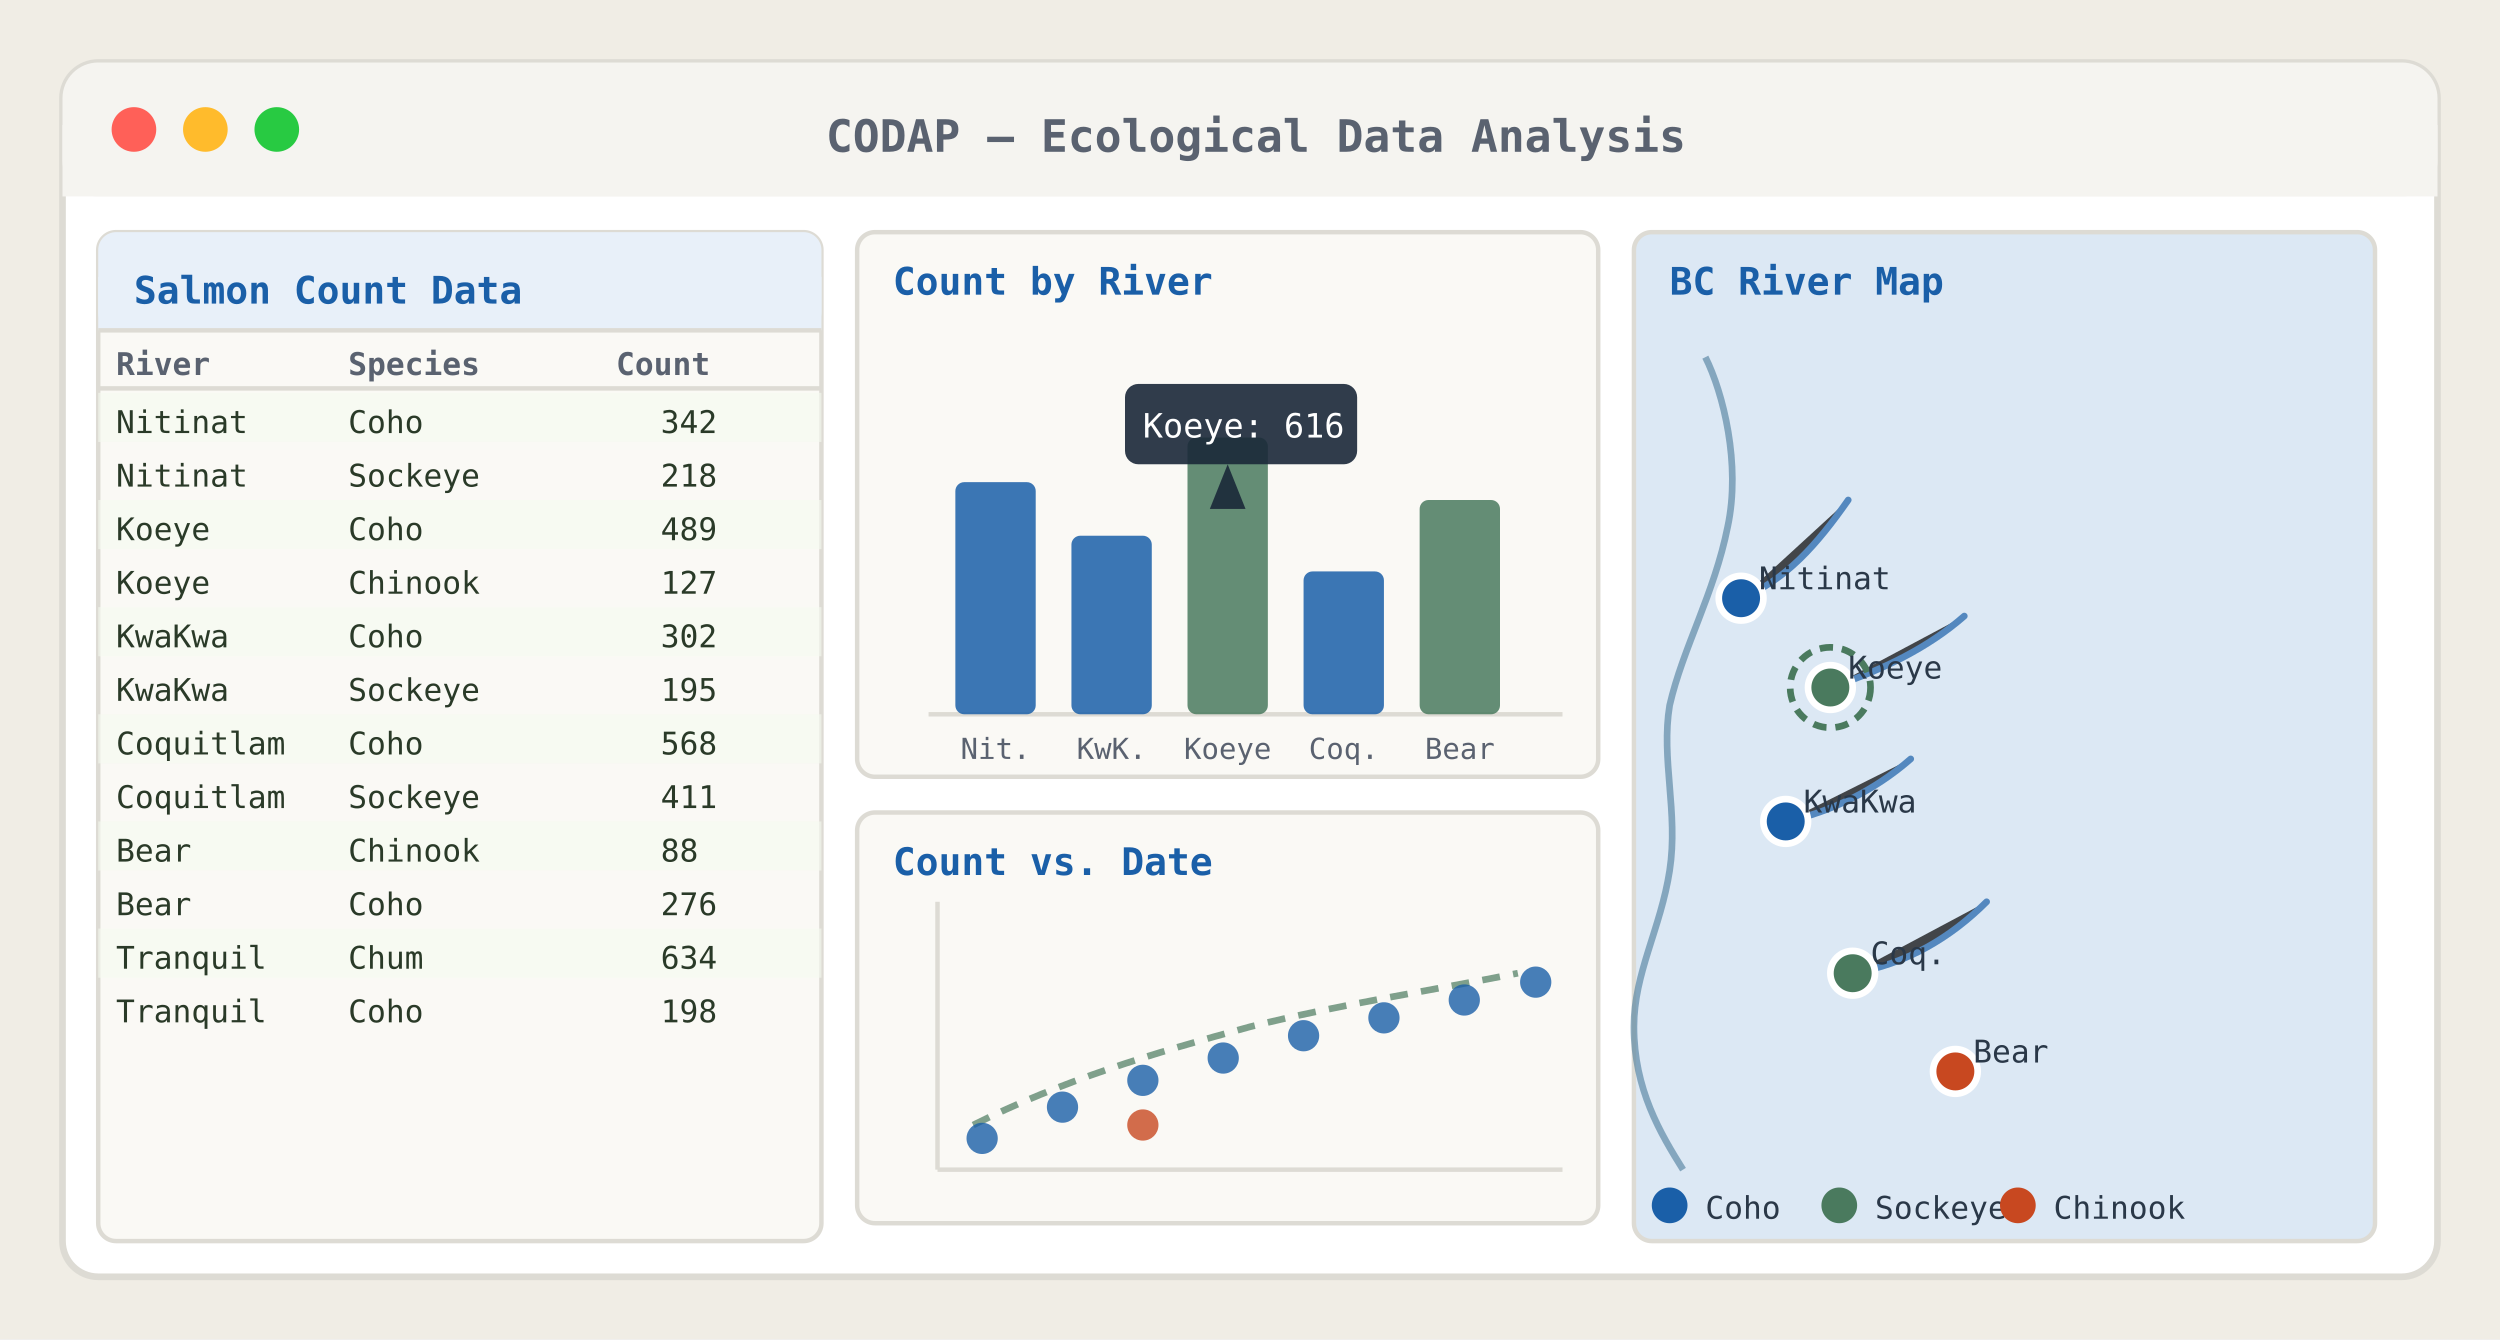
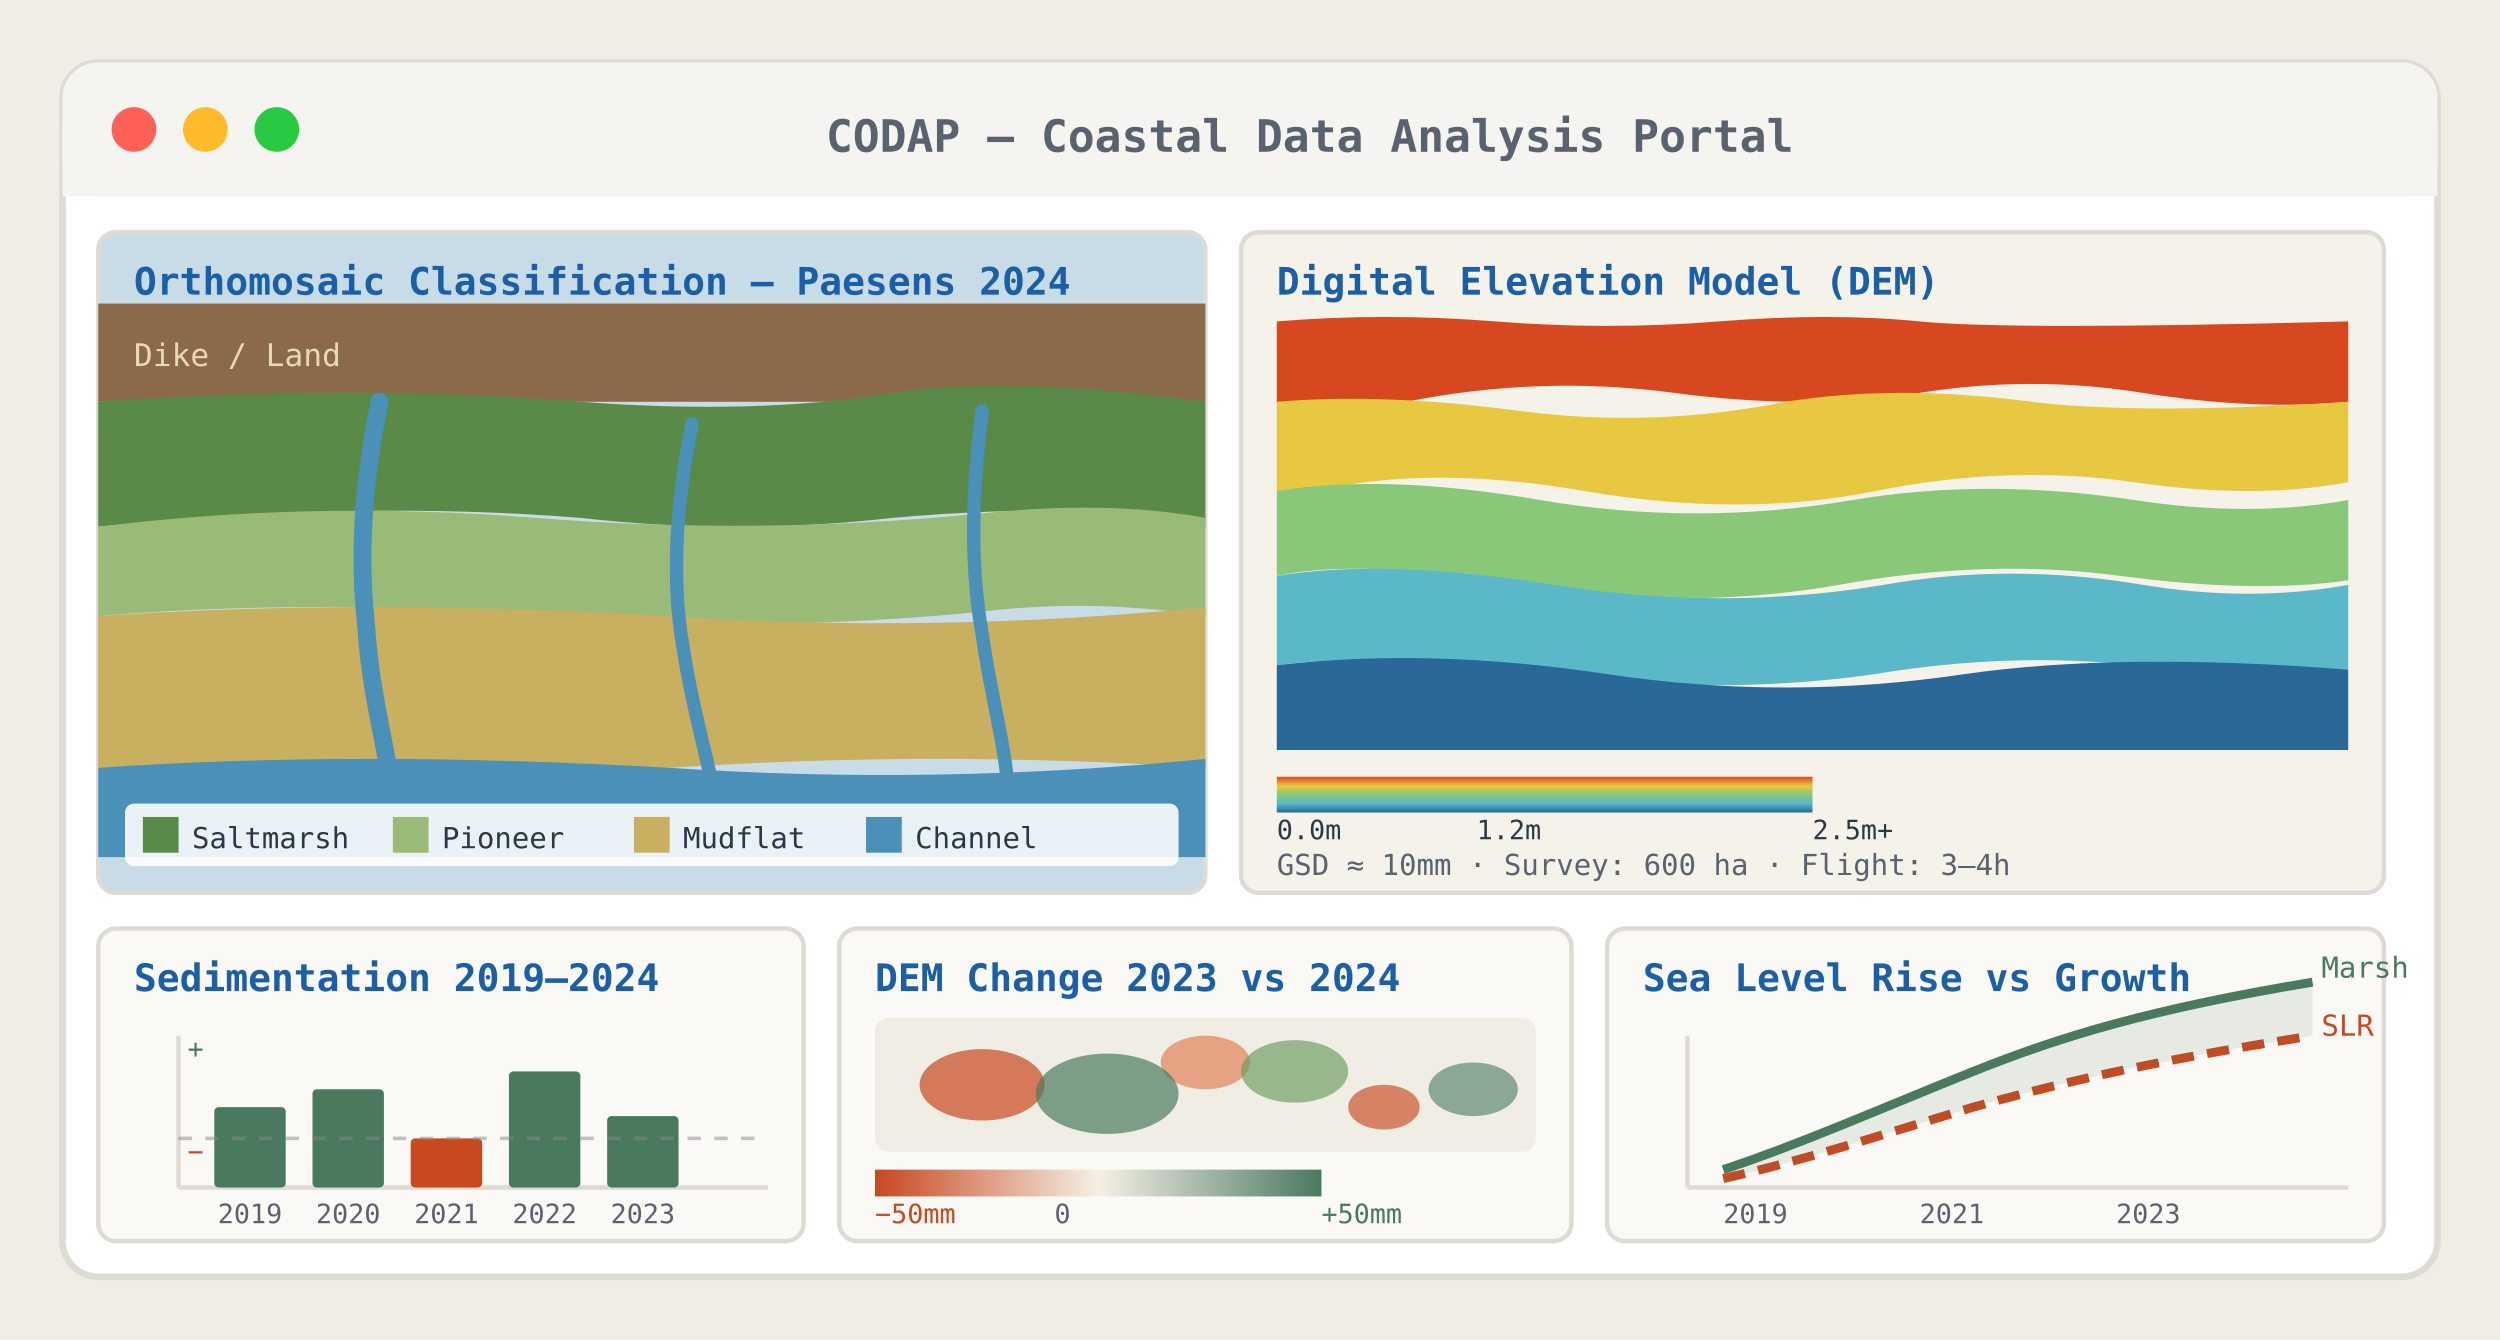
<svg xmlns="http://www.w3.org/2000/svg" viewBox="0 0 560 300">
  <rect width="560" height="300" fill="#f0ede5" />
  <rect x="14" y="14" width="532" height="272" rx="8" fill="white" stroke="#dddbd4" stroke-width="1.5" />
  <rect x="14" y="14" width="532" height="30" rx="8" fill="#f5f4f0" />
  <rect x="14" y="28" width="532" height="16" fill="#f5f4f0" />
  <circle cx="30" cy="29" r="5" fill="#ff6058" />
  <circle cx="46" cy="29" r="5" fill="#ffbb2c" />
  <circle cx="62" cy="29" r="5" fill="#28ca42" />
-   <text x="185" y="34" font-family="monospace" font-size="10" fill="#5a6270" font-weight="bold">CODAP — Ecological Data Analysis</text>
-   <rect x="22" y="52" width="162" height="226" rx="4" fill="#faf9f5" stroke="#dddbd4" stroke-width="1" />
-   <rect x="22" y="52" width="162" height="22" rx="4" fill="#e8f0f9" />
-   <rect x="22" y="62" width="162" height="12" fill="#e8f0f9" />
-   <text x="30" y="68" font-family="monospace" font-size="8.5" fill="#1a5fa8" font-weight="bold">Salmon Count Data</text>
-   <line x1="22" y1="74" x2="184" y2="74" stroke="#dddbd4" stroke-width="1" />
-   <text x="26" y="84" font-family="monospace" font-size="7" fill="#5a6270" font-weight="bold">River</text>
-   <text x="78" y="84" font-family="monospace" font-size="7" fill="#5a6270" font-weight="bold">Species</text>
-   <text x="138" y="84" font-family="monospace" font-size="7" fill="#5a6270" font-weight="bold">Count</text>
-   <line x1="22" y1="87" x2="184" y2="87" stroke="#dddbd4" stroke-width="1" />
-   <g font-family="monospace" font-size="7" fill="#2a3a28">
-     <rect x="22" y="88" width="162" height="11" fill="#f5faf0" opacity="0.6" />
-     <text x="26" y="97">Nitinat</text>
-     <text x="78" y="97">Coho</text>
-     <text x="148" y="97">342</text>
-     <text x="26" y="109">Nitinat</text>
-     <text x="78" y="109">Sockeye</text>
-     <text x="148" y="109">218</text>
-     <rect x="22" y="112" width="162" height="11" fill="#f5faf0" opacity="0.6" />
-     <text x="26" y="121">Koeye</text>
-     <text x="78" y="121">Coho</text>
-     <text x="148" y="121">489</text>
-     <text x="26" y="133">Koeye</text>
-     <text x="78" y="133">Chinook</text>
-     <text x="148" y="133">127</text>
-     <rect x="22" y="136" width="162" height="11" fill="#f5faf0" opacity="0.6" />
-     <text x="26" y="145">KwaKwa</text>
-     <text x="78" y="145">Coho</text>
-     <text x="148" y="145">302</text>
-     <text x="26" y="157">KwaKwa</text>
-     <text x="78" y="157">Sockeye</text>
-     <text x="148" y="157">195</text>
-     <rect x="22" y="160" width="162" height="11" fill="#f5faf0" opacity="0.6" />
-     <text x="26" y="169">Coquitlam</text>
-     <text x="78" y="169">Coho</text>
-     <text x="148" y="169">568</text>
-     <text x="26" y="181">Coquitlam</text>
-     <text x="78" y="181">Sockeye</text>
-     <text x="148" y="181">411</text>
-     <rect x="22" y="184" width="162" height="11" fill="#f5faf0" opacity="0.6" />
-     <text x="26" y="193">Bear</text>
-     <text x="78" y="193">Chinook</text>
-     <text x="148" y="193">88</text>
-     <text x="26" y="205">Bear</text>
-     <text x="78" y="205">Coho</text>
-     <text x="148" y="205">276</text>
-     <rect x="22" y="208" width="162" height="11" fill="#f5faf0" opacity="0.6" />
-     <text x="26" y="217">Tranquil</text>
-     <text x="78" y="217">Chum</text>
-     <text x="148" y="217">634</text>
-     <text x="26" y="229">Tranquil</text>
-     <text x="78" y="229">Coho</text>
-     <text x="148" y="229">198</text>
+   <text x="185" y="34" font-family="monospace" font-size="10" fill="#5a6270" font-weight="bold">CODAP — Coastal Data Analysis Portal</text>
+   <rect x="22" y="52" width="248" height="148" rx="4" fill="#c8dce8" stroke="#dddbd4" stroke-width="1" />
+   <text x="30" y="66" font-family="monospace" font-size="8.5" fill="#1a5fa8" font-weight="bold">Orthomosaic Classification — Paesens 2024</text>
+   <rect x="22" y="68" width="248" height="22" fill="#8a6a48" />
+   <text x="30" y="82" font-family="monospace" font-size="7" fill="#e8d8b8">Dike / Land</text>
+   <path d="M22,90 Q80,86 130,90 Q170,93 200,88 Q225,84 270,90 L270,118 Q245,112 200,116 Q165,120 130,116 Q80,112 22,118 Z" fill="#5a8a48" />
+   <path d="M22,118 Q70,112 120,116 Q170,120 220,115 Q248,112 270,116 L270,138 Q245,134 220,137 Q170,142 120,138 Q70,134 22,138 Z" fill="#9aba78" />
+   <path d="M22,138 Q80,134 150,138 Q210,142 270,136 L270,172 Q210,168 150,172 Q80,176 22,172 Z" fill="#c8b060" />
+   <path d="M85,90 C82,105 80,122 82,140 C83,155 86,165 88,178" fill="none" stroke="#4a90b8" stroke-width="4" stroke-linecap="round" />
+   <path d="M155,95 C152,110 150,128 153,145 C155,158 158,168 160,178" fill="none" stroke="#4a90b8" stroke-width="3" stroke-linecap="round" />
+   <path d="M220,92 C218,108 217,125 220,142 C222,156 225,166 226,178" fill="none" stroke="#4a90b8" stroke-width="3" stroke-linecap="round" />
+   <path d="M22,172 Q80,168 150,172 Q210,176 270,170 L270,192 L22,192 Z" fill="#4a90b8" />
+   <rect x="28" y="180" width="236" height="14" rx="2" fill="white" opacity="0.88" />
+   <rect x="32" y="183" width="8" height="8" fill="#5a8a48" />
+   <text x="43" y="190" font-family="monospace" font-size="6.5" fill="#2a3848">Saltmarsh</text>
+   <rect x="88" y="183" width="8" height="8" fill="#9aba78" />
+   <text x="99" y="190" font-family="monospace" font-size="6.5" fill="#2a3848">Pioneer</text>
+   <rect x="142" y="183" width="8" height="8" fill="#c8b060" />
+   <text x="153" y="190" font-family="monospace" font-size="6.5" fill="#2a3848">Mudflat</text>
+   <rect x="194" y="183" width="8" height="8" fill="#4a90b8" />
+   <text x="205" y="190" font-family="monospace" font-size="6.5" fill="#2a3848">Channel</text>
+   <rect x="278" y="52" width="256" height="148" rx="4" fill="#f5f2ea" stroke="#dddbd4" stroke-width="1" />
+   <text x="286" y="66" font-family="monospace" font-size="8.5" fill="#1a5fa8" font-weight="bold">Digital Elevation Model (DEM)</text>
+   <defs>
+     <linearGradient id="dem1" x1="0" y1="1" x2="0" y2="0">
+       <stop offset="0%" stop-color="#2a6898" />
+       <stop offset="25%" stop-color="#5ab8c8" />
+       <stop offset="50%" stop-color="#88c878" />
+       <stop offset="75%" stop-color="#e8c840" />
+       <stop offset="100%" stop-color="#d84820" />
+     </linearGradient>
+   </defs>
+   <path d="M286,72 Q310,70 335,72 Q360,74 385,72 Q410,70 430,72 Q450,74 526,72 L526,90 Q505,92 480,88 Q455,84 430,88 Q405,92 375,88 Q345,84 315,90 Q295,92 286,90 Z" fill="#d84820" />
+   <path d="M286,90 Q310,88 340,92 Q370,96 400,90 Q425,86 455,90 Q480,93 526,90 L526,108 Q505,112 478,108 Q450,104 420,110 Q390,116 355,110 Q320,104 295,110 Q290,111 286,110 Z" fill="#e8c840" />
+   <path d="M286,110 Q310,106 345,112 Q380,118 415,112 Q445,107 478,112 Q504,116 526,112 L526,130 Q505,133 475,129 Q445,125 412,131 Q378,137 340,131 Q305,125 286,129 Z" fill="#88c878" />
+   <path d="M286,129 Q310,125 348,131 Q386,137 422,131 Q450,126 480,131 Q504,135 526,131 L526,150 Q504,152 478,149 Q450,146 420,151 Q385,156 345,151 Q308,146 286,149 Z" fill="#5ab8c8" />
+   <path d="M286,149 Q320,145 360,151 Q400,157 440,151 Q475,146 526,150 L526,168 L286,168 Z" fill="#2a6898" />
+   <rect x="286" y="174" width="120" height="8" fill="url(#dem1)" />
+   <text x="286" y="188" font-family="monospace" font-size="6" fill="#2a3848">0.0m</text>
+   <text x="338" y="188" font-family="monospace" font-size="6" fill="#2a3848" text-anchor="middle">1.2m</text>
+   <text x="406" y="188" font-family="monospace" font-size="6" fill="#2a3848">2.5m+</text>
+   <text x="286" y="196" font-family="monospace" font-size="6.5" fill="#5a6270">GSD ≈ 10mm · Survey: 600 ha · Flight: 3–4h</text>
+   <rect x="22" y="208" width="158" height="70" rx="4" fill="#faf9f5" stroke="#dddbd4" stroke-width="1" />
+   <text x="30" y="222" font-family="monospace" font-size="8.5" fill="#1a5fa8" font-weight="bold">Sedimentation 2019–2024</text>
+   <line x1="40" y1="266" x2="172" y2="266" stroke="#dddbd4" stroke-width="1" />
+   <line x1="40" y1="232" x2="40" y2="266" stroke="#dddbd4" stroke-width="1" />
+   <rect x="48" y="248" width="16" height="18" rx="1" fill="#4a7a5e" />
+   <rect x="70" y="244" width="16" height="22" rx="1" fill="#4a7a5e" />
+   <rect x="92" y="255" width="16" height="11" rx="1" fill="#c84820" />
+   <rect x="114" y="240" width="16" height="26" rx="1" fill="#4a7a5e" />
+   <rect x="136" y="250" width="16" height="16" rx="1" fill="#4a7a5e" />
+   <line x1="40" y1="255" x2="172" y2="255" stroke="#888" stroke-width="0.8" stroke-dasharray="3,3" opacity="0.5" />
+   <g font-family="monospace" font-size="6" fill="#5a6270" text-anchor="middle">
+     <text x="56" y="274">2019</text>
+     <text x="78" y="274">2020</text>
+     <text x="100" y="274">2021</text>
+     <text x="122" y="274">2022</text>
+     <text x="144" y="274">2023</text>
  </g>
-   <rect x="192" y="52" width="166" height="122" rx="4" fill="#faf9f5" stroke="#dddbd4" stroke-width="1" />
-   <text x="200" y="66" font-family="monospace" font-size="8.5" fill="#1a5fa8" font-weight="bold">Count by River</text>
-   <line x1="208" y1="160" x2="350" y2="160" stroke="#dddbd4" stroke-width="1" />
-   <rect x="214" y="108" width="18" height="52" rx="2" fill="#1a5fa8" opacity="0.85" />
-   <rect x="240" y="120" width="18" height="40" rx="2" fill="#1a5fa8" opacity="0.85" />
-   <rect x="266" y="98" width="18" height="62" rx="2" fill="#4a7a5e" opacity="0.85" />
-   <rect x="292" y="128" width="18" height="32" rx="2" fill="#1a5fa8" opacity="0.85" />
-   <rect x="318" y="112" width="18" height="48" rx="2" fill="#4a7a5e" opacity="0.85" />
-   <rect x="252" y="86" width="52" height="18" rx="3" fill="#1a2838" opacity="0.9" />
-   <text x="256" y="98" font-family="monospace" font-size="7.5" fill="white">Koeye: 616</text>
-   <polygon points="275,104 271,114 279,114" fill="#1a2838" opacity="0.9" />
-   <g font-family="monospace" font-size="6.5" fill="#5a6270" text-anchor="middle">
-     <text x="223" y="170">Nit.</text>
-     <text x="249" y="170">KwK.</text>
-     <text x="275" y="170">Koeye</text>
-     <text x="301" y="170">Coq.</text>
-     <text x="327" y="170">Bear</text>
+   <text x="42" y="237" font-family="monospace" font-size="6" fill="#4a7a5e">+</text>
+   <text x="42" y="260" font-family="monospace" font-size="6" fill="#c84820">−</text>
+   <rect x="188" y="208" width="164" height="70" rx="4" fill="#faf9f5" stroke="#dddbd4" stroke-width="1" />
+   <text x="196" y="222" font-family="monospace" font-size="8.5" fill="#1a5fa8" font-weight="bold">DEM Change 2023 vs 2024</text>
+   <defs>
+     <linearGradient id="change" x1="0" y1="0" x2="1" y2="0">
+       <stop offset="0%" stop-color="#c84820" />
+       <stop offset="50%" stop-color="#f5f0e5" />
+       <stop offset="100%" stop-color="#4a7a5e" />
+     </linearGradient>
+   </defs>
+   <rect x="196" y="228" width="148" height="30" rx="3" fill="#f0ede5" />
+   <ellipse cx="220" cy="243" rx="14" ry="8" fill="#c84820" opacity="0.7" />
+   <ellipse cx="270" cy="238" rx="10" ry="6" fill="#e07040" opacity="0.6" />
+   <ellipse cx="310" cy="248" rx="8" ry="5" fill="#c84820" opacity="0.65" />
+   <ellipse cx="248" cy="245" rx="16" ry="9" fill="#4a7a5e" opacity="0.7" />
+   <ellipse cx="290" cy="240" rx="12" ry="7" fill="#6a9a5e" opacity="0.65" />
+   <ellipse cx="330" cy="244" rx="10" ry="6" fill="#4a7a5e" opacity="0.6" />
+   <rect x="196" y="262" width="100" height="6" fill="url(#change)" />
+   <text x="196" y="274" font-family="monospace" font-size="6" fill="#c84820">−50mm</text>
+   <text x="238" y="274" font-family="monospace" font-size="6" fill="#5a6270" text-anchor="middle">0</text>
+   <text x="296" y="274" font-family="monospace" font-size="6" fill="#4a7a5e">+50mm</text>
+   <rect x="360" y="208" width="174" height="70" rx="4" fill="#faf9f5" stroke="#dddbd4" stroke-width="1" />
+   <text x="368" y="222" font-family="monospace" font-size="8.5" fill="#1a5fa8" font-weight="bold">Sea Level Rise vs Growth</text>
+   <line x1="378" y1="266" x2="526" y2="266" stroke="#dddbd4" stroke-width="1" />
+   <line x1="378" y1="232" x2="378" y2="266" stroke="#dddbd4" stroke-width="1" />
+   <path d="M386,264 C404,260 422,254 442,248 C460,243 480,238 518,232" fill="none" stroke="#c84820" stroke-width="2" stroke-dasharray="5,3" />
+   <path d="M386,262 C404,256 422,248 442,240 C462,232 482,226 518,220" fill="none" stroke="#4a7a5e" stroke-width="2" />
+   <path d="M386,262 C404,256 422,248 442,240 C462,232 482,226 518,220 L518,232 C480,238 460,243 442,248 C422,254 404,260 386,264 Z" fill="#4a7a5e" opacity="0.12" />
+   <text x="520" y="219" font-family="monospace" font-size="6.5" fill="#4a7a5e">Marsh</text>
+   <text x="520" y="232" font-family="monospace" font-size="6.5" fill="#c84820">SLR</text>
+   <g font-family="monospace" font-size="6" fill="#5a6270">
+     <text x="386" y="274">2019</text>
+     <text x="430" y="274">2021</text>
+     <text x="474" y="274">2023</text>
  </g>
-   <rect x="192" y="182" width="166" height="92" rx="4" fill="#faf9f5" stroke="#dddbd4" stroke-width="1" />
-   <text x="200" y="196" font-family="monospace" font-size="8.5" fill="#1a5fa8" font-weight="bold">Count vs. Date</text>
-   <line x1="210" y1="262" x2="350" y2="262" stroke="#dddbd4" stroke-width="1" />
-   <line x1="210" y1="202" x2="210" y2="262" stroke="#dddbd4" stroke-width="1" />
-   <path d="M218,252 C238,242 258,236 280,230 C300,225 320,222 340,218" fill="none" stroke="#4a7a5e" stroke-width="1.5" stroke-dasharray="4,3" opacity="0.7" />
-   <g fill="#1a5fa8" opacity="0.8">
-     <circle cx="220" cy="255" r="3.5" />
-     <circle cx="238" cy="248" r="3.5" />
-     <circle cx="256" cy="242" r="3.5" />
-     <circle cx="274" cy="237" r="3.5" />
-     <circle cx="292" cy="232" r="3.5" />
-     <circle cx="310" cy="228" r="3.5" />
-     <circle cx="328" cy="224" r="3.5" />
-     <circle cx="344" cy="220" r="3.5" />
-   </g>
-   <circle cx="256" cy="252" r="3.5" fill="#c84820" opacity="0.8" />
-   <rect x="366" y="52" width="166" height="226" rx="4" fill="#dce8f4" stroke="#dddbd4" stroke-width="1" />
-   <text x="374" y="66" font-family="monospace" font-size="8.5" fill="#1a5fa8" font-weight="bold">BC River Map</text>
-   <path d="M382,80 C386,88 390,104 387,118 C384,133 377,145 374,158 C372,170 376,182 374,195 C372,208 366,218 366,230 C366,244 372,254 377,262" fill="none" stroke="#4a7a9a" stroke-width="1.5" opacity="0.6" />
-   <g stroke="#1a5fa8" stroke-width="1.5" stroke-linecap="round" opacity="0.7">
-     <path d="M414,112 C407,122 400,130 390,134" />
-     <path d="M440,138 C432,145 422,150 410,154" />
-     <path d="M428,170 C420,177 410,182 400,184" />
-     <path d="M445,202 C437,210 427,216 415,218" />
-   </g>
-   <circle cx="390" cy="134" r="5" fill="#1a5fa8" stroke="white" stroke-width="1.5" />
-   <circle cx="410" cy="154" r="5" fill="#4a7a5e" stroke="white" stroke-width="1.5" />
-   <circle cx="400" cy="184" r="5" fill="#1a5fa8" stroke="white" stroke-width="1.5" />
-   <circle cx="415" cy="218" r="5" fill="#4a7a5e" stroke="white" stroke-width="1.5" />
-   <circle cx="438" cy="240" r="5" fill="#c84820" stroke="white" stroke-width="1.5" />
-   <circle cx="410" cy="154" r="9" fill="none" stroke="#4a7a5e" stroke-width="1.5" stroke-dasharray="3,2" />
-   <g font-family="monospace" font-size="7" fill="#2a3848">
-     <text x="394" y="132">Nitinat</text>
-     <text x="414" y="152">Koeye</text>
-     <text x="404" y="182">KwaKwa</text>
-     <text x="419" y="216">Coq.</text>
-     <text x="442" y="238">Bear</text>
-   </g>
-   <circle cx="374" cy="270" r="4" fill="#1a5fa8" />
-   <text x="382" y="273" font-family="monospace" font-size="7" fill="#2a3848">Coho</text>
-   <circle cx="412" cy="270" r="4" fill="#4a7a5e" />
-   <text x="420" y="273" font-family="monospace" font-size="7" fill="#2a3848">Sockeye</text>
-   <circle cx="452" cy="270" r="4" fill="#c84820" />
-   <text x="460" y="273" font-family="monospace" font-size="7" fill="#2a3848">Chinook</text>
</svg>
